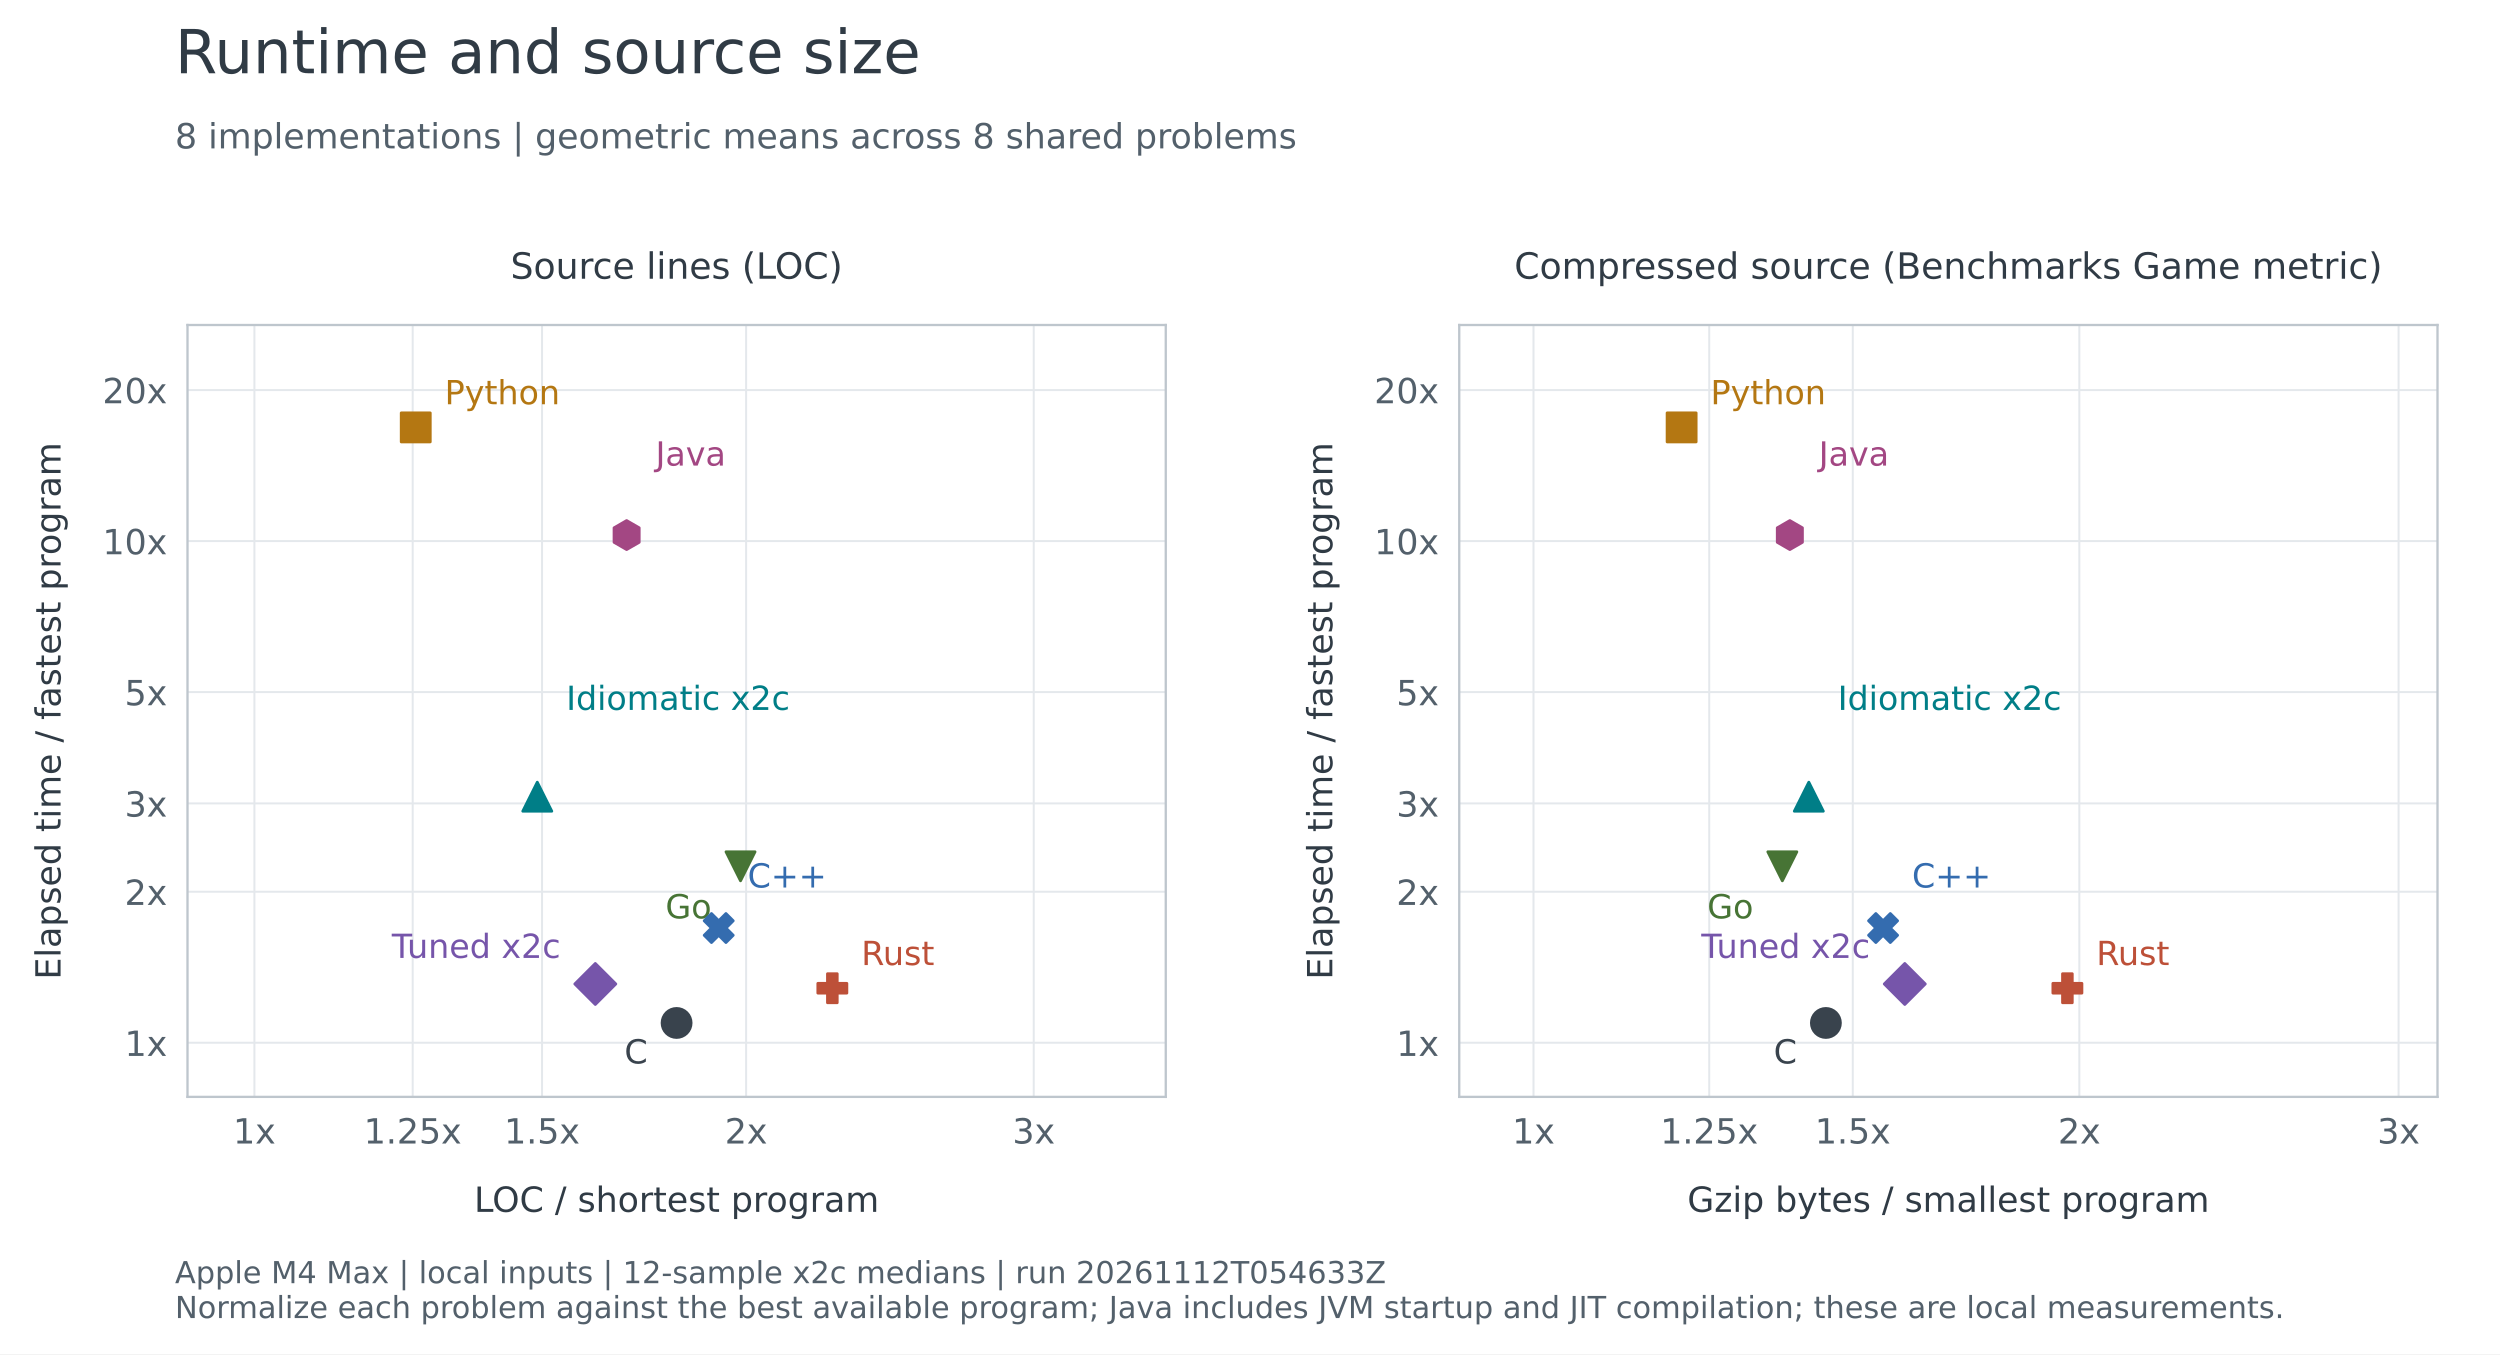
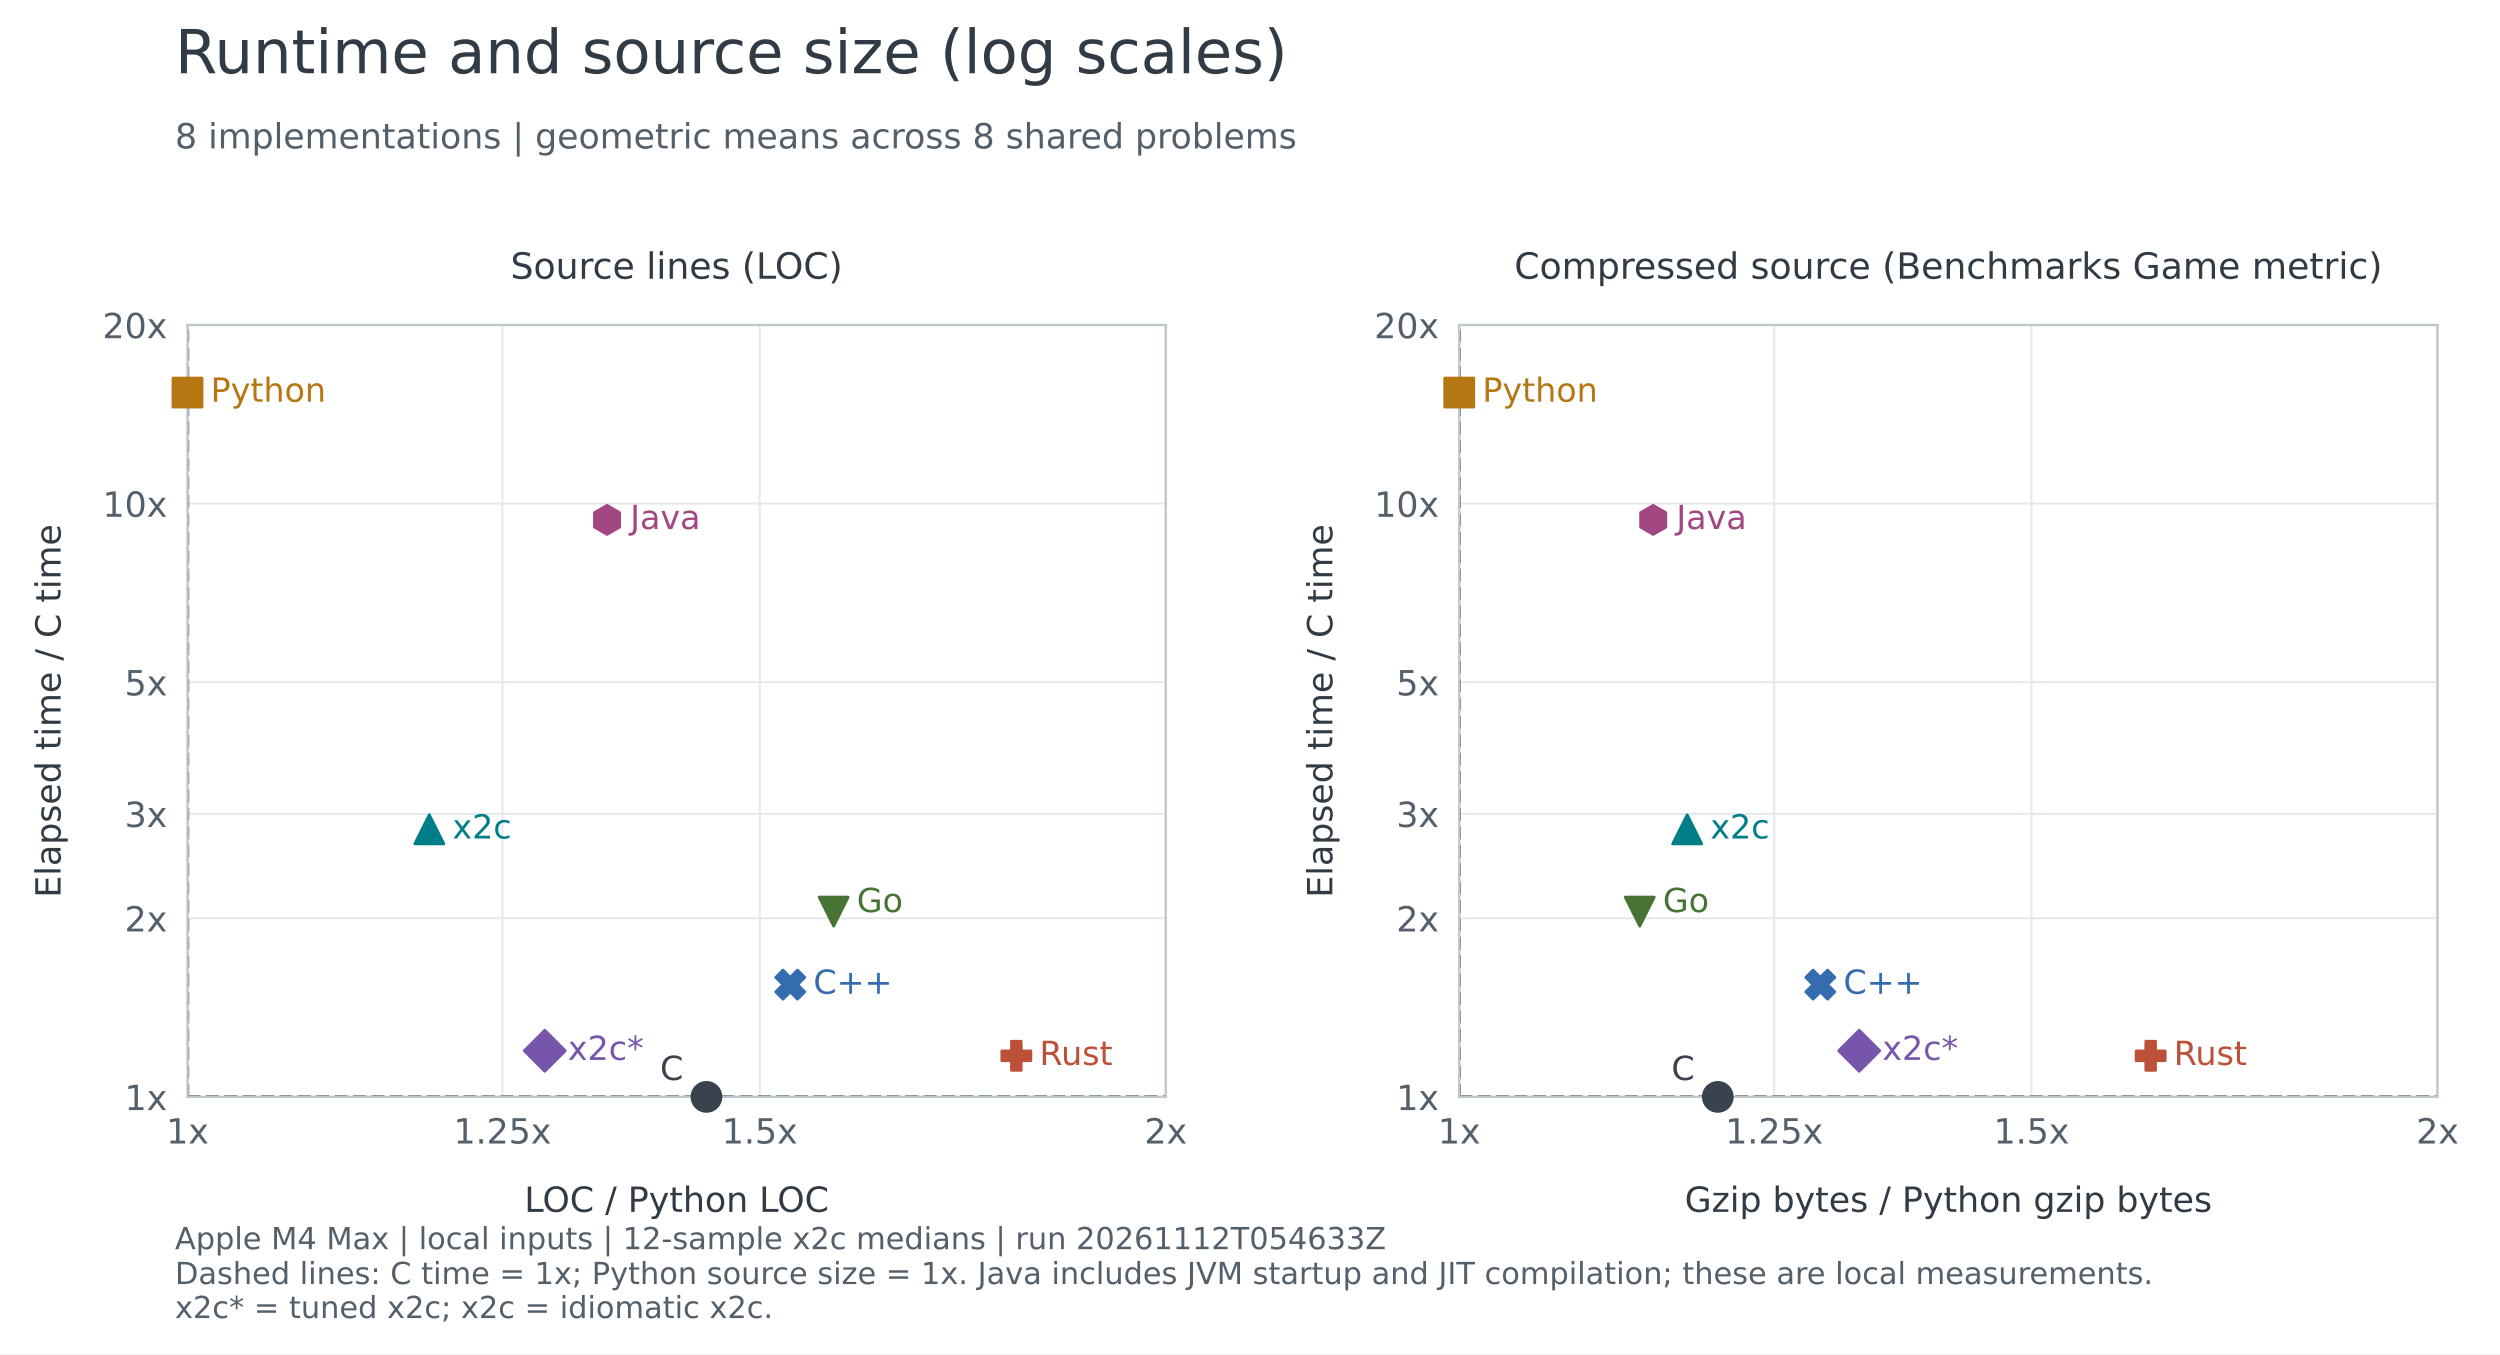
<svg xmlns="http://www.w3.org/2000/svg" xmlns:xlink="http://www.w3.org/1999/xlink" width="864pt" height="468pt" viewBox="0 0 864 468" version="1.1">
  <defs>
    <style type="text/css">*{stroke-linejoin: round; stroke-linecap: butt}</style>
  </defs>
  <g id="figure_1">
    <g id="patch_1">
      <path d="M 0 468  L 864 468  L 864 0  L 0 0  z " style="fill: #ffffff" />
    </g>
    <g id="axes_1">
      <g id="patch_2">
        <path d="M 64.8 379.08  L 402.887 379.08  L 402.887 112.32  L 64.8 112.32  z " style="fill: #ffffff" />
      </g>
      <g id="matplotlib.axis_1">
        <g id="xtick_1">
          <g id="line2d_1">
-             <path d="M 87.922 379.08  L 87.922 112.32  " clip-path="url(#p3d103eb2fb)" style="fill: none; stroke: #e4e8ec; stroke-width: 0.7; stroke-linecap: square" />
+             <path d="M 64.8 379.08  L 64.8 112.32  " clip-path="url(#p05c3535b77)" style="fill: none; stroke: #e4e8ec; stroke-width: 0.7; stroke-linecap: square" />
          </g>
          <g id="line2d_2" />
          <g id="text_1">
-             <text style="font-size: 12px; font-family: 'DejaVu Sans'; text-anchor: middle; fill: #53606b" x="87.922" y="395.198" transform="rotate(-0 87.92165 395.1981)">1x</text>
+             <text style="font-size: 12px; font-family: 'DejaVu Sans'; text-anchor: middle; fill: #53606b" x="64.8" y="395.198" transform="rotate(-0 64.8 395.1981)">1x</text>
          </g>
        </g>
        <g id="xtick_2">
          <g id="line2d_3">
-             <path d="M 142.629 379.08  L 142.629 112.32  " clip-path="url(#p3d103eb2fb)" style="fill: none; stroke: #e4e8ec; stroke-width: 0.7; stroke-linecap: square" />
+             <path d="M 173.64 379.08  L 173.64 112.32  " clip-path="url(#p05c3535b77)" style="fill: none; stroke: #e4e8ec; stroke-width: 0.7; stroke-linecap: square" />
          </g>
          <g id="line2d_4" />
          <g id="text_2">
-             <text style="font-size: 12px; font-family: 'DejaVu Sans'; text-anchor: middle; fill: #53606b" x="142.629" y="395.198" transform="rotate(-0 142.6286 395.1981)">1.25x</text>
+             <text style="font-size: 12px; font-family: 'DejaVu Sans'; text-anchor: middle; fill: #53606b" x="173.64" y="395.198" transform="rotate(-0 173.6397 395.1981)">1.25x</text>
          </g>
        </g>
        <g id="xtick_3">
          <g id="line2d_5">
-             <path d="M 187.327 379.08  L 187.327 112.32  " clip-path="url(#p3d103eb2fb)" style="fill: none; stroke: #e4e8ec; stroke-width: 0.7; stroke-linecap: square" />
+             <path d="M 262.568 379.08  L 262.568 112.32  " clip-path="url(#p05c3535b77)" style="fill: none; stroke: #e4e8ec; stroke-width: 0.7; stroke-linecap: square" />
          </g>
          <g id="line2d_6" />
          <g id="text_3">
-             <text style="font-size: 12px; font-family: 'DejaVu Sans'; text-anchor: middle; fill: #53606b" x="187.327" y="395.198" transform="rotate(-0 187.3274 395.1981)">1.5x</text>
+             <text style="font-size: 12px; font-family: 'DejaVu Sans'; text-anchor: middle; fill: #53606b" x="262.568" y="395.198" transform="rotate(-0 262.5682 395.1981)">1.5x</text>
          </g>
        </g>
        <g id="xtick_4">
          <g id="line2d_7">
-             <path d="M 257.857 379.08  L 257.857 112.32  " clip-path="url(#p3d103eb2fb)" style="fill: none; stroke: #e4e8ec; stroke-width: 0.7; stroke-linecap: square" />
+             <path d="M 402.887 379.08  L 402.887 112.32  " clip-path="url(#p05c3535b77)" style="fill: none; stroke: #e4e8ec; stroke-width: 0.7; stroke-linecap: square" />
          </g>
          <g id="line2d_8" />
          <g id="text_4">
-             <text style="font-size: 12px; font-family: 'DejaVu Sans'; text-anchor: middle; fill: #53606b" x="257.857" y="395.198" transform="rotate(-0 257.8569 395.1981)">2x</text>
+             <text style="font-size: 12px; font-family: 'DejaVu Sans'; text-anchor: middle; fill: #53606b" x="402.887" y="395.198" transform="rotate(-0 402.887 395.1981)">2x</text>
          </g>
        </g>
        <g id="xtick_5">
-           <g id="line2d_9">
-             <path d="M 357.263 379.08  L 357.263 112.32  " clip-path="url(#p3d103eb2fb)" style="fill: none; stroke: #e4e8ec; stroke-width: 0.7; stroke-linecap: square" />
-           </g>
+           <g id="line2d_9" />
+         </g>
+         <g id="xtick_6">
          <g id="line2d_10" />
-           <g id="text_5">
-             <text style="font-size: 12px; font-family: 'DejaVu Sans'; text-anchor: middle; fill: #53606b" x="357.263" y="395.198" transform="rotate(-0 357.2626 395.1981)">3x</text>
-           </g>
-         </g>
-         <g id="text_6">
-           <text style="font-size: 12px; font-family: 'DejaVu Sans'; text-anchor: middle; fill: #303b45" x="233.843" y="418.812" transform="rotate(-0 233.8435 418.8119)">LOC / shortest program</text>
+         </g>
+         <g id="xtick_7">
+           <g id="line2d_11" />
+         </g>
+         <g id="xtick_8">
+           <g id="line2d_12" />
+         </g>
+         <g id="text_5">
+           <text style="font-size: 12px; font-family: 'DejaVu Sans'; text-anchor: middle; fill: #303b45" x="233.843" y="418.812" transform="rotate(-0 233.8435 418.8119)">LOC / Python LOC</text>
        </g>
      </g>
      <g id="matplotlib.axis_2">
        <g id="ytick_1">
-           <g id="line2d_11">
-             <path d="M 64.8 360.371  L 402.887 360.371  " clip-path="url(#p3d103eb2fb)" style="fill: none; stroke: #e4e8ec; stroke-width: 0.7; stroke-linecap: square" />
-           </g>
-           <g id="line2d_12" />
+           <g id="line2d_13">
+             <path d="M 64.8 379.08  L 402.887 379.08  " clip-path="url(#p05c3535b77)" style="fill: none; stroke: #e4e8ec; stroke-width: 0.7; stroke-linecap: square" />
+           </g>
+           <g id="line2d_14" />
+           <g id="text_6">
+             <text style="font-size: 12px; font-family: 'DejaVu Sans'; text-anchor: end; fill: #53606b" x="57.8" y="383.639" transform="rotate(-0 57.8 383.6391)">1x</text>
+           </g>
+         </g>
+         <g id="ytick_2">
+           <g id="line2d_15">
+             <path d="M 64.8 317.358  L 402.887 317.358  " clip-path="url(#p05c3535b77)" style="fill: none; stroke: #e4e8ec; stroke-width: 0.7; stroke-linecap: square" />
+           </g>
+           <g id="line2d_16" />
          <g id="text_7">
-             <text style="font-size: 12px; font-family: 'DejaVu Sans'; text-anchor: end; fill: #53606b" x="57.8" y="364.931" transform="rotate(-0 57.8 364.9305)">1x</text>
-           </g>
-         </g>
-         <g id="ytick_2">
-           <g id="line2d_13">
-             <path d="M 64.8 308.179  L 402.887 308.179  " clip-path="url(#p3d103eb2fb)" style="fill: none; stroke: #e4e8ec; stroke-width: 0.7; stroke-linecap: square" />
-           </g>
-           <g id="line2d_14" />
+             <text style="font-size: 12px; font-family: 'DejaVu Sans'; text-anchor: end; fill: #53606b" x="57.8" y="321.917" transform="rotate(-0 57.8 321.9166)">2x</text>
+           </g>
+         </g>
+         <g id="ytick_3">
+           <g id="line2d_17">
+             <path d="M 64.8 281.252  L 402.887 281.252  " clip-path="url(#p05c3535b77)" style="fill: none; stroke: #e4e8ec; stroke-width: 0.7; stroke-linecap: square" />
+           </g>
+           <g id="line2d_18" />
          <g id="text_8">
-             <text style="font-size: 12px; font-family: 'DejaVu Sans'; text-anchor: end; fill: #53606b" x="57.8" y="312.738" transform="rotate(-0 57.8 312.7383)">2x</text>
-           </g>
-         </g>
-         <g id="ytick_3">
-           <g id="line2d_15">
-             <path d="M 64.8 277.649  L 402.887 277.649  " clip-path="url(#p3d103eb2fb)" style="fill: none; stroke: #e4e8ec; stroke-width: 0.7; stroke-linecap: square" />
-           </g>
-           <g id="line2d_16" />
+             <text style="font-size: 12px; font-family: 'DejaVu Sans'; text-anchor: end; fill: #53606b" x="57.8" y="285.811" transform="rotate(-0 57.8 285.8113)">3x</text>
+           </g>
+         </g>
+         <g id="ytick_4">
+           <g id="line2d_19">
+             <path d="M 64.8 235.765  L 402.887 235.765  " clip-path="url(#p05c3535b77)" style="fill: none; stroke: #e4e8ec; stroke-width: 0.7; stroke-linecap: square" />
+           </g>
+           <g id="line2d_20" />
          <g id="text_9">
-             <text style="font-size: 12px; font-family: 'DejaVu Sans'; text-anchor: end; fill: #53606b" x="57.8" y="282.208" transform="rotate(-0 57.8 282.2078)">3x</text>
-           </g>
-         </g>
-         <g id="ytick_4">
-           <g id="line2d_17">
-             <path d="M 64.8 239.185  L 402.887 239.185  " clip-path="url(#p3d103eb2fb)" style="fill: none; stroke: #e4e8ec; stroke-width: 0.7; stroke-linecap: square" />
-           </g>
-           <g id="line2d_18" />
+             <text style="font-size: 12px; font-family: 'DejaVu Sans'; text-anchor: end; fill: #53606b" x="57.8" y="240.324" transform="rotate(-0 57.8 240.324)">5x</text>
+           </g>
+         </g>
+         <g id="ytick_5">
+           <g id="line2d_21">
+             <path d="M 64.8 174.042  L 402.887 174.042  " clip-path="url(#p05c3535b77)" style="fill: none; stroke: #e4e8ec; stroke-width: 0.7; stroke-linecap: square" />
+           </g>
+           <g id="line2d_22" />
          <g id="text_10">
-             <text style="font-size: 12px; font-family: 'DejaVu Sans'; text-anchor: end; fill: #53606b" x="57.8" y="243.744" transform="rotate(-0 57.8 243.7439)">5x</text>
-           </g>
-         </g>
-         <g id="ytick_5">
-           <g id="line2d_19">
-             <path d="M 64.8 186.993  L 402.887 186.993  " clip-path="url(#p3d103eb2fb)" style="fill: none; stroke: #e4e8ec; stroke-width: 0.7; stroke-linecap: square" />
-           </g>
-           <g id="line2d_20" />
+             <text style="font-size: 12px; font-family: 'DejaVu Sans'; text-anchor: end; fill: #53606b" x="57.8" y="178.602" transform="rotate(-0 57.8 178.6015)">10x</text>
+           </g>
+         </g>
+         <g id="ytick_6">
+           <g id="line2d_23">
+             <path d="M 64.8 112.32  L 402.887 112.32  " clip-path="url(#p05c3535b77)" style="fill: none; stroke: #e4e8ec; stroke-width: 0.7; stroke-linecap: square" />
+           </g>
+           <g id="line2d_24" />
          <g id="text_11">
-             <text style="font-size: 12px; font-family: 'DejaVu Sans'; text-anchor: end; fill: #53606b" x="57.8" y="191.552" transform="rotate(-0 57.8 191.5517)">10x</text>
-           </g>
-         </g>
-         <g id="ytick_6">
-           <g id="line2d_21">
-             <path d="M 64.8 134.8  L 402.887 134.8  " clip-path="url(#p3d103eb2fb)" style="fill: none; stroke: #e4e8ec; stroke-width: 0.7; stroke-linecap: square" />
-           </g>
-           <g id="line2d_22" />
-           <g id="text_12">
-             <text style="font-size: 12px; font-family: 'DejaVu Sans'; text-anchor: end; fill: #53606b" x="57.8" y="139.359" transform="rotate(-0 57.8 139.3595)">20x</text>
+             <text style="font-size: 12px; font-family: 'DejaVu Sans'; text-anchor: end; fill: #53606b" x="57.8" y="116.879" transform="rotate(-0 57.8 116.8791)">20x</text>
          </g>
        </g>
        <g id="ytick_7">
-           <g id="line2d_23" />
+           <g id="line2d_25" />
        </g>
        <g id="ytick_8">
-           <g id="line2d_24" />
+           <g id="line2d_26" />
        </g>
        <g id="ytick_9">
-           <g id="line2d_25" />
+           <g id="line2d_27" />
        </g>
        <g id="ytick_10">
-           <g id="line2d_26" />
+           <g id="line2d_28" />
        </g>
        <g id="ytick_11">
-           <g id="line2d_27" />
-         </g>
-         <g id="ytick_12">
-           <g id="line2d_28" />
-         </g>
-         <g id="ytick_13">
          <g id="line2d_29" />
        </g>
-         <g id="text_13">
-           <text style="font-size: 12px; font-family: 'DejaVu Sans'; text-anchor: middle; fill: #303b45" x="20.932" y="245.7" transform="rotate(-90 20.93188 245.7)">Elapsed time / fastest program</text>
-         </g>
+         <g id="text_12">
+           <text style="font-size: 12px; font-family: 'DejaVu Sans'; text-anchor: middle; fill: #303b45" x="20.932" y="245.7" transform="rotate(-90 20.93188 245.7)">Elapsed time / C time</text>
+         </g>
+       </g>
+       <g id="line2d_30">
+         <path d="M 64.8 379.08  L 64.8 112.32  " clip-path="url(#p05c3535b77)" style="fill: none; stroke-dasharray: 4.44,1.92; stroke-dashoffset: 0; stroke: #657480; stroke-width: 1.2" />
+       </g>
+       <g id="line2d_31">
+         <path d="M 64.8 379.08  L 402.887 379.08  " clip-path="url(#p05c3535b77)" style="fill: none; stroke-dasharray: 4.44,1.92; stroke-dashoffset: 0; stroke: #657480; stroke-width: 1.2" />
      </g>
      <g id="patch_3">
        <path d="M 64.8 379.08  L 64.8 112.32  " style="fill: none; stroke: #bec6cd; stroke-width: 0.8; stroke-linejoin: miter; stroke-linecap: square" />
      </g>
      <g id="patch_4">
        <path d="M 402.887 379.08  L 402.887 112.32  " style="fill: none; stroke: #bec6cd; stroke-width: 0.8; stroke-linejoin: miter; stroke-linecap: square" />
      </g>
      <g id="patch_5">
        <path d="M 64.8 379.08  L 402.887 379.08  " style="fill: none; stroke: #bec6cd; stroke-width: 0.8; stroke-linejoin: miter; stroke-linecap: square" />
      </g>
      <g id="patch_6">
        <path d="M 64.8 112.32  L 402.887 112.32  " style="fill: none; stroke: #bec6cd; stroke-width: 0.8; stroke-linejoin: miter; stroke-linecap: square" />
      </g>
+       <g id="text_13">
+         <text style="font-size: 11.5px; font-family: 'DejaVu Sans'; text-anchor: end; fill: #39434d" x="236.153" y="373.253" transform="rotate(-0 236.1532 373.2533)">C</text>
+       </g>
      <g id="text_14">
-         <text style="font-size: 11.5px; font-family: 'DejaVu Sans'; text-anchor: end; fill: #39434d" x="223.83" y="367.534" transform="rotate(-0 223.8299 367.5342)">C</text>
+         <text style="font-size: 11.5px; font-family: 'DejaVu Sans'; text-anchor: start; fill: #007e87" x="156.367" y="289.788" transform="rotate(-0 156.3665 289.788)">x2c</text>
      </g>
      <g id="text_15">
-         <text style="font-size: 11.5px; font-family: 'DejaVu Sans'; text-anchor: start; fill: #007e87" x="195.684" y="245.346" transform="rotate(-0 195.6839 245.3459)">Idiomatic x2c</text>
+         <text style="font-size: 11.5px; font-family: 'DejaVu Sans'; text-anchor: start; fill: #7655aa" x="196.266" y="366.319" transform="rotate(-0 196.2656 366.3192)">x2c*</text>
      </g>
      <g id="text_16">
-         <text style="font-size: 11.5px; font-family: 'DejaVu Sans'; text-anchor: end; fill: #7655aa" x="193.739" y="331.06" transform="rotate(-0 193.7387 331.0604)">Tuned x2c</text>
+         <text style="font-size: 11.5px; font-family: 'DejaVu Sans'; text-anchor: start; fill: #b47712" x="72.8" y="138.846" transform="rotate(-0 72.8 138.8461)">Python</text>
      </g>
      <g id="text_17">
-         <text style="font-size: 11.5px; font-family: 'DejaVu Sans'; text-anchor: start; fill: #b47712" x="153.68" y="139.71" transform="rotate(-0 153.6802 139.7101)">Python</text>
+         <text style="font-size: 11.5px; font-family: 'DejaVu Sans'; text-anchor: start; fill: #bd5038" x="359.246" y="368.062" transform="rotate(-0 359.2458 368.0621)">Rust</text>
      </g>
      <g id="text_18">
-         <text style="font-size: 11.5px; font-family: 'DejaVu Sans'; text-anchor: start; fill: #bd5038" x="297.659" y="333.534" transform="rotate(-0 297.6587 333.5341)">Rust</text>
+         <text style="font-size: 11.5px; font-family: 'DejaVu Sans'; text-anchor: start; fill: #346caf" x="281.111" y="343.458" transform="rotate(-0 281.1106 343.458)">C++</text>
      </g>
      <g id="text_19">
-         <text style="font-size: 11.5px; font-family: 'DejaVu Sans'; text-anchor: start; fill: #346caf" x="258.385" y="306.729" transform="rotate(-0 258.385 306.729)">C++</text>
+         <text style="font-size: 11.5px; font-family: 'DejaVu Sans'; text-anchor: start; fill: #477435" x="296.112" y="315.224" transform="rotate(-0 296.112 315.2239)">Go</text>
      </g>
      <g id="text_20">
-         <text style="font-size: 11.5px; font-family: 'DejaVu Sans'; text-anchor: end; fill: #477435" x="245.925" y="317.391" transform="rotate(-0 245.9252 317.3912)">Go</text>
+         <text style="font-size: 11.5px; font-family: 'DejaVu Sans'; text-anchor: start; fill: #a34783" x="217.796" y="182.846" transform="rotate(-0 217.7959 182.8463)">Java</text>
      </g>
      <g id="text_21">
-         <text style="font-size: 11.5px; font-family: 'DejaVu Sans'; text-anchor: start; fill: #a34783" x="226.561" y="160.917" transform="rotate(-0 226.5606 160.9165)">Java</text>
-       </g>
-       <g id="text_22">
        <text style="font-size: 12.5px; font-family: 'DejaVu Sans'; text-anchor: middle; fill: #303b45" x="233.843" y="96.32" transform="rotate(-0 233.8435 96.32)">Source lines (LOC)</text>
      </g>
      <g id="PathCollection_1">
        <defs>
-           <path id="ma337400e25" d="M 0 5  C 1.326 5 2.598 4.473 3.536 3.536  C 4.473 2.598 5 1.326 5 0  C 5 -1.326 4.473 -2.598 3.536 -3.536  C 2.598 -4.473 1.326 -5 0 -5  C -1.326 -5 -2.598 -4.473 -3.536 -3.536  C -4.473 -2.598 -5 -1.326 -5 0  C -5 1.326 -4.473 2.598 -3.536 3.536  C -2.598 4.473 -1.326 5 0 5  z " style="stroke: #39434d" />
-         </defs>
-         <g clip-path="url(#p3d103eb2fb)">
-           <use xlink:href="#ma337400e25" x="233.83" y="353.534" style="fill: #39434d; stroke: #39434d" />
+           <path id="md873849177" d="M 0 5  C 1.326 5 2.598 4.473 3.536 3.536  C 4.473 2.598 5 1.326 5 0  C 5 -1.326 4.473 -2.598 3.536 -3.536  C 2.598 -4.473 1.326 -5 0 -5  C -1.326 -5 -2.598 -4.473 -3.536 -3.536  C -4.473 -2.598 -5 -1.326 -5 0  C -5 1.326 -4.473 2.598 -3.536 3.536  C -2.598 4.473 -1.326 5 0 5  z " style="stroke: #39434d" />
+         </defs>
+         <g>
+           <use xlink:href="#md873849177" x="244.153" y="379.08" style="fill: #39434d; stroke: #39434d" />
        </g>
      </g>
      <g id="PathCollection_2">
        <defs>
-           <path id="m85e8d9628d" d="M 0 -5  L -5 5  L 5 5  z " style="stroke: #007e87" />
-         </defs>
-         <g clip-path="url(#p3d103eb2fb)">
-           <use xlink:href="#m85e8d9628d" x="185.684" y="275.346" style="fill: #007e87; stroke: #007e87" />
+           <path id="m94f6f6c6de" d="M 0 -5  L -5 5  L 5 5  z " style="stroke: #007e87" />
+         </defs>
+         <g>
+           <use xlink:href="#m94f6f6c6de" x="148.367" y="286.615" style="fill: #007e87; stroke: #007e87" />
        </g>
      </g>
      <g id="PathCollection_3">
        <defs>
-           <path id="mb271ad1b3c" d="M -0 7.071  L 7.071 0  L 0 -7.071  L -7.071 -0  z " style="stroke: #7655aa" />
-         </defs>
-         <g clip-path="url(#p3d103eb2fb)">
-           <use xlink:href="#mb271ad1b3c" x="205.739" y="340.06" style="fill: #7655aa; stroke: #7655aa" />
+           <path id="m8160417466" d="M -0 7.071  L 7.071 0  L 0 -7.071  L -7.071 -0  z " style="stroke: #7655aa" />
+         </defs>
+         <g>
+           <use xlink:href="#m8160417466" x="188.266" y="363.146" style="fill: #7655aa; stroke: #7655aa" />
        </g>
      </g>
      <g id="PathCollection_4">
        <defs>
-           <path id="m46685c8a75" d="M -5 5  L 5 5  L 5 -5  L -5 -5  z " style="stroke: #b47712" />
-         </defs>
-         <g clip-path="url(#p3d103eb2fb)">
-           <use xlink:href="#m46685c8a75" x="143.68" y="147.71" style="fill: #b47712; stroke: #b47712" />
+           <path id="m937d2d4bac" d="M -5 5  L 5 5  L 5 -5  L -5 -5  z " style="stroke: #b47712" />
+         </defs>
+         <g>
+           <use xlink:href="#m937d2d4bac" x="64.8" y="135.673" style="fill: #b47712; stroke: #b47712" />
        </g>
      </g>
      <g id="PathCollection_5">
        <defs>
-           <path id="m82c342d8d0" d="M -1.667 5  L 1.667 5  L 1.667 1.667  L 5 1.667  L 5 -1.667  L 1.667 -1.667  L 1.667 -5  L -1.667 -5  L -1.667 -1.667  L -5 -1.667  L -5 1.667  L -1.667 1.667  z " style="stroke: #bd5038" />
-         </defs>
-         <g clip-path="url(#p3d103eb2fb)">
-           <use xlink:href="#m82c342d8d0" x="287.659" y="341.534" style="fill: #bd5038; stroke: #bd5038" />
+           <path id="mb80ba671c6" d="M -1.667 5  L 1.667 5  L 1.667 1.667  L 5 1.667  L 5 -1.667  L 1.667 -1.667  L 1.667 -5  L -1.667 -5  L -1.667 -1.667  L -5 -1.667  L -5 1.667  L -1.667 1.667  z " style="stroke: #bd5038" />
+         </defs>
+         <g>
+           <use xlink:href="#mb80ba671c6" x="351.246" y="364.889" style="fill: #bd5038; stroke: #bd5038" />
        </g>
      </g>
      <g id="PathCollection_6">
        <defs>
-           <path id="m56f181646a" d="M -2.5 5  L 0 2.5  L 2.5 5  L 5 2.5  L 2.5 0  L 5 -2.5  L 2.5 -5  L 0 -2.5  L -2.5 -5  L -5 -2.5  L -2.5 0  L -5 2.5  z " style="stroke: #346caf" />
-         </defs>
-         <g clip-path="url(#p3d103eb2fb)">
-           <use xlink:href="#m56f181646a" x="248.385" y="320.729" style="fill: #346caf; stroke: #346caf" />
+           <path id="mf50196911f" d="M -2.5 5  L 0 2.5  L 2.5 5  L 5 2.5  L 2.5 0  L 5 -2.5  L 2.5 -5  L 0 -2.5  L -2.5 -5  L -5 -2.5  L -2.5 0  L -5 2.5  z " style="stroke: #346caf" />
+         </defs>
+         <g>
+           <use xlink:href="#mf50196911f" x="273.111" y="340.285" style="fill: #346caf; stroke: #346caf" />
        </g>
      </g>
      <g id="PathCollection_7">
        <defs>
-           <path id="m4751cd9808" d="M -0 5  L 5 -5  L -5 -5  z " style="stroke: #477435" />
-         </defs>
-         <g clip-path="url(#p3d103eb2fb)">
-           <use xlink:href="#m4751cd9808" x="255.925" y="299.391" style="fill: #477435; stroke: #477435" />
+           <path id="mf5051ee634" d="M -0 5  L 5 -5  L -5 -5  z " style="stroke: #477435" />
+         </defs>
+         <g>
+           <use xlink:href="#mf5051ee634" x="288.112" y="315.051" style="fill: #477435; stroke: #477435" />
        </g>
      </g>
      <g id="PathCollection_8">
        <defs>
-           <path id="m883e993839" d="M 0 -5  L -4.33 -2.5  L -4.33 2.5  L -0 5  L 4.33 2.5  L 4.33 -2.5  z " style="stroke: #a34783" />
-         </defs>
-         <g clip-path="url(#p3d103eb2fb)">
-           <use xlink:href="#m883e993839" x="216.561" y="184.917" style="fill: #a34783; stroke: #a34783" />
+           <path id="ma79224170c" d="M 0 -5  L -4.33 -2.5  L -4.33 2.5  L -0 5  L 4.33 2.5  L 4.33 -2.5  z " style="stroke: #a34783" />
+         </defs>
+         <g>
+           <use xlink:href="#ma79224170c" x="209.796" y="179.673" style="fill: #a34783; stroke: #a34783" />
        </g>
      </g>
    </g>
    <g id="axes_2">
      <g id="patch_7">
        <path d="M 504.313 379.08  L 842.4 379.08  L 842.4 112.32  L 504.313 112.32  z " style="fill: #ffffff" />
      </g>
      <g id="matplotlib.axis_3">
-         <g id="xtick_6">
-           <g id="line2d_30">
-             <path d="M 529.979 379.08  L 529.979 112.32  " clip-path="url(#p504e33bb56)" style="fill: none; stroke: #e4e8ec; stroke-width: 0.7; stroke-linecap: square" />
-           </g>
-           <g id="line2d_31" />
+         <g id="xtick_9">
+           <g id="line2d_32">
+             <path d="M 504.313 379.08  L 504.313 112.32  " clip-path="url(#p63b47c0e6c)" style="fill: none; stroke: #e4e8ec; stroke-width: 0.7; stroke-linecap: square" />
+           </g>
+           <g id="line2d_33" />
+           <g id="text_22">
+             <text style="font-size: 12px; font-family: 'DejaVu Sans'; text-anchor: middle; fill: #53606b" x="504.313" y="395.198" transform="rotate(-0 504.313 395.1981)">1x</text>
+           </g>
+         </g>
+         <g id="xtick_10">
+           <g id="line2d_34">
+             <path d="M 613.153 379.08  L 613.153 112.32  " clip-path="url(#p63b47c0e6c)" style="fill: none; stroke: #e4e8ec; stroke-width: 0.7; stroke-linecap: square" />
+           </g>
+           <g id="line2d_35" />
          <g id="text_23">
-             <text style="font-size: 12px; font-family: 'DejaVu Sans'; text-anchor: middle; fill: #53606b" x="529.979" y="395.198" transform="rotate(-0 529.9787 395.1981)">1x</text>
-           </g>
-         </g>
-         <g id="xtick_7">
-           <g id="line2d_32">
-             <path d="M 590.705 379.08  L 590.705 112.32  " clip-path="url(#p504e33bb56)" style="fill: none; stroke: #e4e8ec; stroke-width: 0.7; stroke-linecap: square" />
-           </g>
-           <g id="line2d_33" />
+             <text style="font-size: 12px; font-family: 'DejaVu Sans'; text-anchor: middle; fill: #53606b" x="613.153" y="395.198" transform="rotate(-0 613.1527 395.1981)">1.25x</text>
+           </g>
+         </g>
+         <g id="xtick_11">
+           <g id="line2d_36">
+             <path d="M 702.081 379.08  L 702.081 112.32  " clip-path="url(#p63b47c0e6c)" style="fill: none; stroke: #e4e8ec; stroke-width: 0.7; stroke-linecap: square" />
+           </g>
+           <g id="line2d_37" />
          <g id="text_24">
-             <text style="font-size: 12px; font-family: 'DejaVu Sans'; text-anchor: middle; fill: #53606b" x="590.705" y="395.198" transform="rotate(-0 590.705 395.1981)">1.25x</text>
-           </g>
-         </g>
-         <g id="xtick_8">
-           <g id="line2d_34">
-             <path d="M 640.322 379.08  L 640.322 112.32  " clip-path="url(#p504e33bb56)" style="fill: none; stroke: #e4e8ec; stroke-width: 0.7; stroke-linecap: square" />
-           </g>
-           <g id="line2d_35" />
+             <text style="font-size: 12px; font-family: 'DejaVu Sans'; text-anchor: middle; fill: #53606b" x="702.081" y="395.198" transform="rotate(-0 702.0812 395.1981)">1.5x</text>
+           </g>
+         </g>
+         <g id="xtick_12">
+           <g id="line2d_38">
+             <path d="M 842.4 379.08  L 842.4 112.32  " clip-path="url(#p63b47c0e6c)" style="fill: none; stroke: #e4e8ec; stroke-width: 0.7; stroke-linecap: square" />
+           </g>
+           <g id="line2d_39" />
          <g id="text_25">
-             <text style="font-size: 12px; font-family: 'DejaVu Sans'; text-anchor: middle; fill: #53606b" x="640.322" y="395.198" transform="rotate(-0 640.3219 395.1981)">1.5x</text>
-           </g>
-         </g>
-         <g id="xtick_9">
-           <g id="line2d_36">
-             <path d="M 718.612 379.08  L 718.612 112.32  " clip-path="url(#p504e33bb56)" style="fill: none; stroke: #e4e8ec; stroke-width: 0.7; stroke-linecap: square" />
-           </g>
-           <g id="line2d_37" />
-           <g id="text_26">
-             <text style="font-size: 12px; font-family: 'DejaVu Sans'; text-anchor: middle; fill: #53606b" x="718.612" y="395.198" transform="rotate(-0 718.6117 395.1981)">2x</text>
-           </g>
-         </g>
-         <g id="xtick_10">
-           <g id="line2d_38">
-             <path d="M 828.955 379.08  L 828.955 112.32  " clip-path="url(#p504e33bb56)" style="fill: none; stroke: #e4e8ec; stroke-width: 0.7; stroke-linecap: square" />
-           </g>
-           <g id="line2d_39" />
+             <text style="font-size: 12px; font-family: 'DejaVu Sans'; text-anchor: middle; fill: #53606b" x="842.4" y="395.198" transform="rotate(-0 842.4 395.1981)">2x</text>
+           </g>
+         </g>
+         <g id="xtick_13">
+           <g id="line2d_40" />
+         </g>
+         <g id="xtick_14">
+           <g id="line2d_41" />
+         </g>
+         <g id="xtick_15">
+           <g id="line2d_42" />
+         </g>
+         <g id="xtick_16">
+           <g id="line2d_43" />
+         </g>
+         <g id="text_26">
+           <text style="font-size: 12px; font-family: 'DejaVu Sans'; text-anchor: middle; fill: #303b45" x="673.357" y="418.812" transform="rotate(-0 673.3565 418.8119)">Gzip bytes / Python gzip bytes</text>
+         </g>
+       </g>
+       <g id="matplotlib.axis_4">
+         <g id="ytick_12">
+           <g id="line2d_44">
+             <path d="M 504.313 379.08  L 842.4 379.08  " clip-path="url(#p63b47c0e6c)" style="fill: none; stroke: #e4e8ec; stroke-width: 0.7; stroke-linecap: square" />
+           </g>
+           <g id="line2d_45" />
          <g id="text_27">
-             <text style="font-size: 12px; font-family: 'DejaVu Sans'; text-anchor: middle; fill: #53606b" x="828.955" y="395.198" transform="rotate(-0 828.9549 395.1981)">3x</text>
-           </g>
-         </g>
-         <g id="text_28">
-           <text style="font-size: 12px; font-family: 'DejaVu Sans'; text-anchor: middle; fill: #303b45" x="673.357" y="418.812" transform="rotate(-0 673.3565 418.8119)">Gzip bytes / smallest program</text>
-         </g>
-       </g>
-       <g id="matplotlib.axis_4">
+             <text style="font-size: 12px; font-family: 'DejaVu Sans'; text-anchor: end; fill: #53606b" x="497.313" y="383.639" transform="rotate(-0 497.313 383.6391)">1x</text>
+           </g>
+         </g>
+         <g id="ytick_13">
+           <g id="line2d_46">
+             <path d="M 504.313 317.358  L 842.4 317.358  " clip-path="url(#p63b47c0e6c)" style="fill: none; stroke: #e4e8ec; stroke-width: 0.7; stroke-linecap: square" />
+           </g>
+           <g id="line2d_47" />
+           <g id="text_28">
+             <text style="font-size: 12px; font-family: 'DejaVu Sans'; text-anchor: end; fill: #53606b" x="497.313" y="321.917" transform="rotate(-0 497.313 321.9166)">2x</text>
+           </g>
+         </g>
        <g id="ytick_14">
-           <g id="line2d_40">
-             <path d="M 504.313 360.371  L 842.4 360.371  " clip-path="url(#p504e33bb56)" style="fill: none; stroke: #e4e8ec; stroke-width: 0.7; stroke-linecap: square" />
-           </g>
-           <g id="line2d_41" />
+           <g id="line2d_48">
+             <path d="M 504.313 281.252  L 842.4 281.252  " clip-path="url(#p63b47c0e6c)" style="fill: none; stroke: #e4e8ec; stroke-width: 0.7; stroke-linecap: square" />
+           </g>
+           <g id="line2d_49" />
          <g id="text_29">
-             <text style="font-size: 12px; font-family: 'DejaVu Sans'; text-anchor: end; fill: #53606b" x="497.313" y="364.931" transform="rotate(-0 497.313 364.9305)">1x</text>
+             <text style="font-size: 12px; font-family: 'DejaVu Sans'; text-anchor: end; fill: #53606b" x="497.313" y="285.811" transform="rotate(-0 497.313 285.8113)">3x</text>
          </g>
        </g>
        <g id="ytick_15">
-           <g id="line2d_42">
-             <path d="M 504.313 308.179  L 842.4 308.179  " clip-path="url(#p504e33bb56)" style="fill: none; stroke: #e4e8ec; stroke-width: 0.7; stroke-linecap: square" />
-           </g>
-           <g id="line2d_43" />
+           <g id="line2d_50">
+             <path d="M 504.313 235.765  L 842.4 235.765  " clip-path="url(#p63b47c0e6c)" style="fill: none; stroke: #e4e8ec; stroke-width: 0.7; stroke-linecap: square" />
+           </g>
+           <g id="line2d_51" />
          <g id="text_30">
-             <text style="font-size: 12px; font-family: 'DejaVu Sans'; text-anchor: end; fill: #53606b" x="497.313" y="312.738" transform="rotate(-0 497.313 312.7383)">2x</text>
+             <text style="font-size: 12px; font-family: 'DejaVu Sans'; text-anchor: end; fill: #53606b" x="497.313" y="240.324" transform="rotate(-0 497.313 240.324)">5x</text>
          </g>
        </g>
        <g id="ytick_16">
-           <g id="line2d_44">
-             <path d="M 504.313 277.649  L 842.4 277.649  " clip-path="url(#p504e33bb56)" style="fill: none; stroke: #e4e8ec; stroke-width: 0.7; stroke-linecap: square" />
-           </g>
-           <g id="line2d_45" />
+           <g id="line2d_52">
+             <path d="M 504.313 174.042  L 842.4 174.042  " clip-path="url(#p63b47c0e6c)" style="fill: none; stroke: #e4e8ec; stroke-width: 0.7; stroke-linecap: square" />
+           </g>
+           <g id="line2d_53" />
          <g id="text_31">
-             <text style="font-size: 12px; font-family: 'DejaVu Sans'; text-anchor: end; fill: #53606b" x="497.313" y="282.208" transform="rotate(-0 497.313 282.2078)">3x</text>
+             <text style="font-size: 12px; font-family: 'DejaVu Sans'; text-anchor: end; fill: #53606b" x="497.313" y="178.602" transform="rotate(-0 497.313 178.6015)">10x</text>
          </g>
        </g>
        <g id="ytick_17">
-           <g id="line2d_46">
-             <path d="M 504.313 239.185  L 842.4 239.185  " clip-path="url(#p504e33bb56)" style="fill: none; stroke: #e4e8ec; stroke-width: 0.7; stroke-linecap: square" />
-           </g>
-           <g id="line2d_47" />
+           <g id="line2d_54">
+             <path d="M 504.313 112.32  L 842.4 112.32  " clip-path="url(#p63b47c0e6c)" style="fill: none; stroke: #e4e8ec; stroke-width: 0.7; stroke-linecap: square" />
+           </g>
+           <g id="line2d_55" />
          <g id="text_32">
-             <text style="font-size: 12px; font-family: 'DejaVu Sans'; text-anchor: end; fill: #53606b" x="497.313" y="243.744" transform="rotate(-0 497.313 243.7439)">5x</text>
+             <text style="font-size: 12px; font-family: 'DejaVu Sans'; text-anchor: end; fill: #53606b" x="497.313" y="116.879" transform="rotate(-0 497.313 116.8791)">20x</text>
          </g>
        </g>
        <g id="ytick_18">
-           <g id="line2d_48">
-             <path d="M 504.313 186.993  L 842.4 186.993  " clip-path="url(#p504e33bb56)" style="fill: none; stroke: #e4e8ec; stroke-width: 0.7; stroke-linecap: square" />
-           </g>
-           <g id="line2d_49" />
-           <g id="text_33">
-             <text style="font-size: 12px; font-family: 'DejaVu Sans'; text-anchor: end; fill: #53606b" x="497.313" y="191.552" transform="rotate(-0 497.313 191.5517)">10x</text>
-           </g>
+           <g id="line2d_56" />
        </g>
        <g id="ytick_19">
-           <g id="line2d_50">
-             <path d="M 504.313 134.8  L 842.4 134.8  " clip-path="url(#p504e33bb56)" style="fill: none; stroke: #e4e8ec; stroke-width: 0.7; stroke-linecap: square" />
-           </g>
-           <g id="line2d_51" />
-           <g id="text_34">
-             <text style="font-size: 12px; font-family: 'DejaVu Sans'; text-anchor: end; fill: #53606b" x="497.313" y="139.359" transform="rotate(-0 497.313 139.3595)">20x</text>
-           </g>
+           <g id="line2d_57" />
        </g>
        <g id="ytick_20">
-           <g id="line2d_52" />
+           <g id="line2d_58" />
        </g>
        <g id="ytick_21">
-           <g id="line2d_53" />
+           <g id="line2d_59" />
        </g>
        <g id="ytick_22">
-           <g id="line2d_54" />
-         </g>
-         <g id="ytick_23">
-           <g id="line2d_55" />
-         </g>
-         <g id="ytick_24">
-           <g id="line2d_56" />
-         </g>
-         <g id="ytick_25">
-           <g id="line2d_57" />
-         </g>
-         <g id="ytick_26">
-           <g id="line2d_58" />
-         </g>
-         <g id="text_35">
-           <text style="font-size: 12px; font-family: 'DejaVu Sans'; text-anchor: middle; fill: #303b45" x="460.445" y="245.7" transform="rotate(-90 460.4449 245.7)">Elapsed time / fastest program</text>
-         </g>
+           <g id="line2d_60" />
+         </g>
+         <g id="text_33">
+           <text style="font-size: 12px; font-family: 'DejaVu Sans'; text-anchor: middle; fill: #303b45" x="460.445" y="245.7" transform="rotate(-90 460.4449 245.7)">Elapsed time / C time</text>
+         </g>
+       </g>
+       <g id="line2d_61">
+         <path d="M 504.313 379.08  L 504.313 112.32  " clip-path="url(#p63b47c0e6c)" style="fill: none; stroke-dasharray: 4.44,1.92; stroke-dashoffset: 0; stroke: #657480; stroke-width: 1.2" />
+       </g>
+       <g id="line2d_62">
+         <path d="M 504.313 379.08  L 842.4 379.08  " clip-path="url(#p63b47c0e6c)" style="fill: none; stroke-dasharray: 4.44,1.92; stroke-dashoffset: 0; stroke: #657480; stroke-width: 1.2" />
      </g>
      <g id="patch_8">
        <path d="M 504.313 379.08  L 504.313 112.32  " style="fill: none; stroke: #bec6cd; stroke-width: 0.8; stroke-linejoin: miter; stroke-linecap: square" />
      </g>
      <g id="patch_9">
        <path d="M 842.4 379.08  L 842.4 112.32  " style="fill: none; stroke: #bec6cd; stroke-width: 0.8; stroke-linejoin: miter; stroke-linecap: square" />
      </g>
      <g id="patch_10">
        <path d="M 504.313 379.08  L 842.4 379.08  " style="fill: none; stroke: #bec6cd; stroke-width: 0.8; stroke-linejoin: miter; stroke-linecap: square" />
      </g>
      <g id="patch_11">
        <path d="M 504.313 112.32  L 842.4 112.32  " style="fill: none; stroke: #bec6cd; stroke-width: 0.8; stroke-linejoin: miter; stroke-linecap: square" />
      </g>
+       <g id="text_34">
+         <text style="font-size: 11.5px; font-family: 'DejaVu Sans'; text-anchor: end; fill: #39434d" x="585.674" y="373.253" transform="rotate(-0 585.6739 373.2533)">C</text>
+       </g>
+       <g id="text_35">
+         <text style="font-size: 11.5px; font-family: 'DejaVu Sans'; text-anchor: start; fill: #007e87" x="591.101" y="289.788" transform="rotate(-0 591.1011 289.788)">x2c</text>
+       </g>
      <g id="text_36">
-         <text style="font-size: 11.5px; font-family: 'DejaVu Sans'; text-anchor: end; fill: #39434d" x="621.027" y="367.534" transform="rotate(-0 621.0275 367.5342)">C</text>
+         <text style="font-size: 11.5px; font-family: 'DejaVu Sans'; text-anchor: start; fill: #7655aa" x="650.538" y="366.319" transform="rotate(-0 650.538 366.3192)">x2c*</text>
      </g>
      <g id="text_37">
-         <text style="font-size: 11.5px; font-family: 'DejaVu Sans'; text-anchor: start; fill: #007e87" x="635.128" y="245.346" transform="rotate(-0 635.1285 245.3459)">Idiomatic x2c</text>
+         <text style="font-size: 11.5px; font-family: 'DejaVu Sans'; text-anchor: start; fill: #b47712" x="512.313" y="138.846" transform="rotate(-0 512.313 138.8461)">Python</text>
      </g>
      <g id="text_38">
-         <text style="font-size: 11.5px; font-family: 'DejaVu Sans'; text-anchor: end; fill: #7655aa" x="646.291" y="331.06" transform="rotate(-0 646.2908 331.0604)">Tuned x2c</text>
+         <text style="font-size: 11.5px; font-family: 'DejaVu Sans'; text-anchor: start; fill: #bd5038" x="751.27" y="368.062" transform="rotate(-0 751.2697 368.0621)">Rust</text>
      </g>
      <g id="text_39">
-         <text style="font-size: 11.5px; font-family: 'DejaVu Sans'; text-anchor: start; fill: #b47712" x="591.169" y="139.71" transform="rotate(-0 591.1693 139.7101)">Python</text>
+         <text style="font-size: 11.5px; font-family: 'DejaVu Sans'; text-anchor: start; fill: #346caf" x="637.098" y="343.458" transform="rotate(-0 637.0979 343.458)">C++</text>
      </g>
      <g id="text_40">
-         <text style="font-size: 11.5px; font-family: 'DejaVu Sans'; text-anchor: start; fill: #bd5038" x="724.493" y="333.534" transform="rotate(-0 724.4933 333.5341)">Rust</text>
+         <text style="font-size: 11.5px; font-family: 'DejaVu Sans'; text-anchor: start; fill: #477435" x="574.695" y="315.224" transform="rotate(-0 574.6947 315.2239)">Go</text>
      </g>
      <g id="text_41">
-         <text style="font-size: 11.5px; font-family: 'DejaVu Sans'; text-anchor: start; fill: #346caf" x="660.792" y="306.729" transform="rotate(-0 660.792 306.729)">C++</text>
+         <text style="font-size: 11.5px; font-family: 'DejaVu Sans'; text-anchor: start; fill: #a34783" x="579.349" y="182.846" transform="rotate(-0 579.3486 182.8463)">Java</text>
      </g>
      <g id="text_42">
-         <text style="font-size: 11.5px; font-family: 'DejaVu Sans'; text-anchor: end; fill: #477435" x="605.975" y="317.391" transform="rotate(-0 605.9746 317.3912)">Go</text>
-       </g>
-       <g id="text_43">
-         <text style="font-size: 11.5px; font-family: 'DejaVu Sans'; text-anchor: start; fill: #a34783" x="628.571" y="160.917" transform="rotate(-0 628.5712 160.9165)">Java</text>
-       </g>
-       <g id="text_44">
        <text style="font-size: 12.5px; font-family: 'DejaVu Sans'; text-anchor: middle; fill: #303b45" x="673.357" y="96.32" transform="rotate(-0 673.3565 96.32)">Compressed source (Benchmarks Game metric)</text>
      </g>
      <g id="PathCollection_9">
-         <g clip-path="url(#p504e33bb56)">
-           <use xlink:href="#ma337400e25" x="631.027" y="353.534" style="fill: #39434d; stroke: #39434d" />
+         <g>
+           <use xlink:href="#md873849177" x="593.674" y="379.08" style="fill: #39434d; stroke: #39434d" />
        </g>
      </g>
      <g id="PathCollection_10">
-         <g clip-path="url(#p504e33bb56)">
-           <use xlink:href="#m85e8d9628d" x="625.128" y="275.346" style="fill: #007e87; stroke: #007e87" />
+         <g>
+           <use xlink:href="#m94f6f6c6de" x="583.101" y="286.615" style="fill: #007e87; stroke: #007e87" />
        </g>
      </g>
      <g id="PathCollection_11">
-         <g clip-path="url(#p504e33bb56)">
-           <use xlink:href="#mb271ad1b3c" x="658.291" y="340.06" style="fill: #7655aa; stroke: #7655aa" />
+         <g>
+           <use xlink:href="#m8160417466" x="642.538" y="363.146" style="fill: #7655aa; stroke: #7655aa" />
        </g>
      </g>
      <g id="PathCollection_12">
-         <g clip-path="url(#p504e33bb56)">
-           <use xlink:href="#m46685c8a75" x="581.169" y="147.71" style="fill: #b47712; stroke: #b47712" />
+         <g>
+           <use xlink:href="#m937d2d4bac" x="504.313" y="135.673" style="fill: #b47712; stroke: #b47712" />
        </g>
      </g>
      <g id="PathCollection_13">
-         <g clip-path="url(#p504e33bb56)">
-           <use xlink:href="#m82c342d8d0" x="714.493" y="341.534" style="fill: #bd5038; stroke: #bd5038" />
+         <g>
+           <use xlink:href="#mb80ba671c6" x="743.27" y="364.889" style="fill: #bd5038; stroke: #bd5038" />
        </g>
      </g>
      <g id="PathCollection_14">
-         <g clip-path="url(#p504e33bb56)">
-           <use xlink:href="#m56f181646a" x="650.792" y="320.729" style="fill: #346caf; stroke: #346caf" />
+         <g>
+           <use xlink:href="#mf50196911f" x="629.098" y="340.285" style="fill: #346caf; stroke: #346caf" />
        </g>
      </g>
      <g id="PathCollection_15">
-         <g clip-path="url(#p504e33bb56)">
-           <use xlink:href="#m4751cd9808" x="615.975" y="299.391" style="fill: #477435; stroke: #477435" />
+         <g>
+           <use xlink:href="#mf5051ee634" x="566.695" y="315.051" style="fill: #477435; stroke: #477435" />
        </g>
      </g>
      <g id="PathCollection_16">
-         <g clip-path="url(#p504e33bb56)">
-           <use xlink:href="#m883e993839" x="618.571" y="184.917" style="fill: #a34783; stroke: #a34783" />
-         </g>
-       </g>
+         <g>
+           <use xlink:href="#ma79224170c" x="571.349" y="179.673" style="fill: #a34783; stroke: #a34783" />
+         </g>
+       </g>
+     </g>
+     <g id="text_43">
+       <text style="font-size: 21px; font-family: 'DejaVu Sans'; text-anchor: start; fill: #303b45" x="60.48" y="25.317" transform="rotate(-0 60.48 25.31672)">Runtime and source size (log scales)</text>
+     </g>
+     <g id="text_44">
+       <text style="font-size: 12px; font-family: 'DejaVu Sans'; text-anchor: start; fill: #53606b" x="60.48" y="51.291" transform="rotate(-0 60.48 51.29062)">8 implementations | geometric means across 8 shared problems</text>
    </g>
    <g id="text_45">
-       <text style="font-size: 21px; font-family: 'DejaVu Sans'; text-anchor: start; fill: #303b45" x="60.48" y="25.317" transform="rotate(-0 60.48 25.31672)">Runtime and source size</text>
-     </g>
-     <g id="text_46">
-       <text style="font-size: 12px; font-family: 'DejaVu Sans'; text-anchor: start; fill: #53606b" x="60.48" y="51.291" transform="rotate(-0 60.48 51.29062)">8 implementations | geometric means across 8 shared problems</text>
-     </g>
-     <g id="text_47">
-       <text style="font-size: 10.5px; font-family: 'DejaVu Sans'; fill: #53606b" transform="translate(60.48 443.4706)">Apple M4 Max | local inputs | 12-sample x2c medians | run 20261112T054633Z</text>
-       <text style="font-size: 10.5px; font-family: 'DejaVu Sans'; fill: #53606b" transform="translate(60.48 455.5203)">Normalize each problem against the best available program; Java includes JVM startup and JIT compilation; these are local measurements.</text>
+       <text style="font-size: 10.5px; font-family: 'DejaVu Sans'; fill: #53606b" transform="translate(60.48 431.7129)">Apple M4 Max | local inputs | 12-sample x2c medians | run 20261112T054633Z</text>
+       <text style="font-size: 10.5px; font-family: 'DejaVu Sans'; fill: #53606b" transform="translate(60.48 443.7626)">Dashed lines: C time = 1x; Python source size = 1x. Java includes JVM startup and JIT compilation; these are local measurements.</text>
+       <text style="font-size: 10.5px; font-family: 'DejaVu Sans'; fill: #53606b" transform="translate(60.48 455.5203)">x2c* = tuned x2c; x2c = idiomatic x2c.</text>
    </g>
  </g>
  <defs>
-     <clipPath id="p3d103eb2fb">
+     <clipPath id="p05c3535b77">
      <rect x="64.8" y="112.32" width="338.087" height="266.76" />
    </clipPath>
-     <clipPath id="p504e33bb56">
+     <clipPath id="p63b47c0e6c">
      <rect x="504.313" y="112.32" width="338.087" height="266.76" />
    </clipPath>
  </defs>
</svg>
